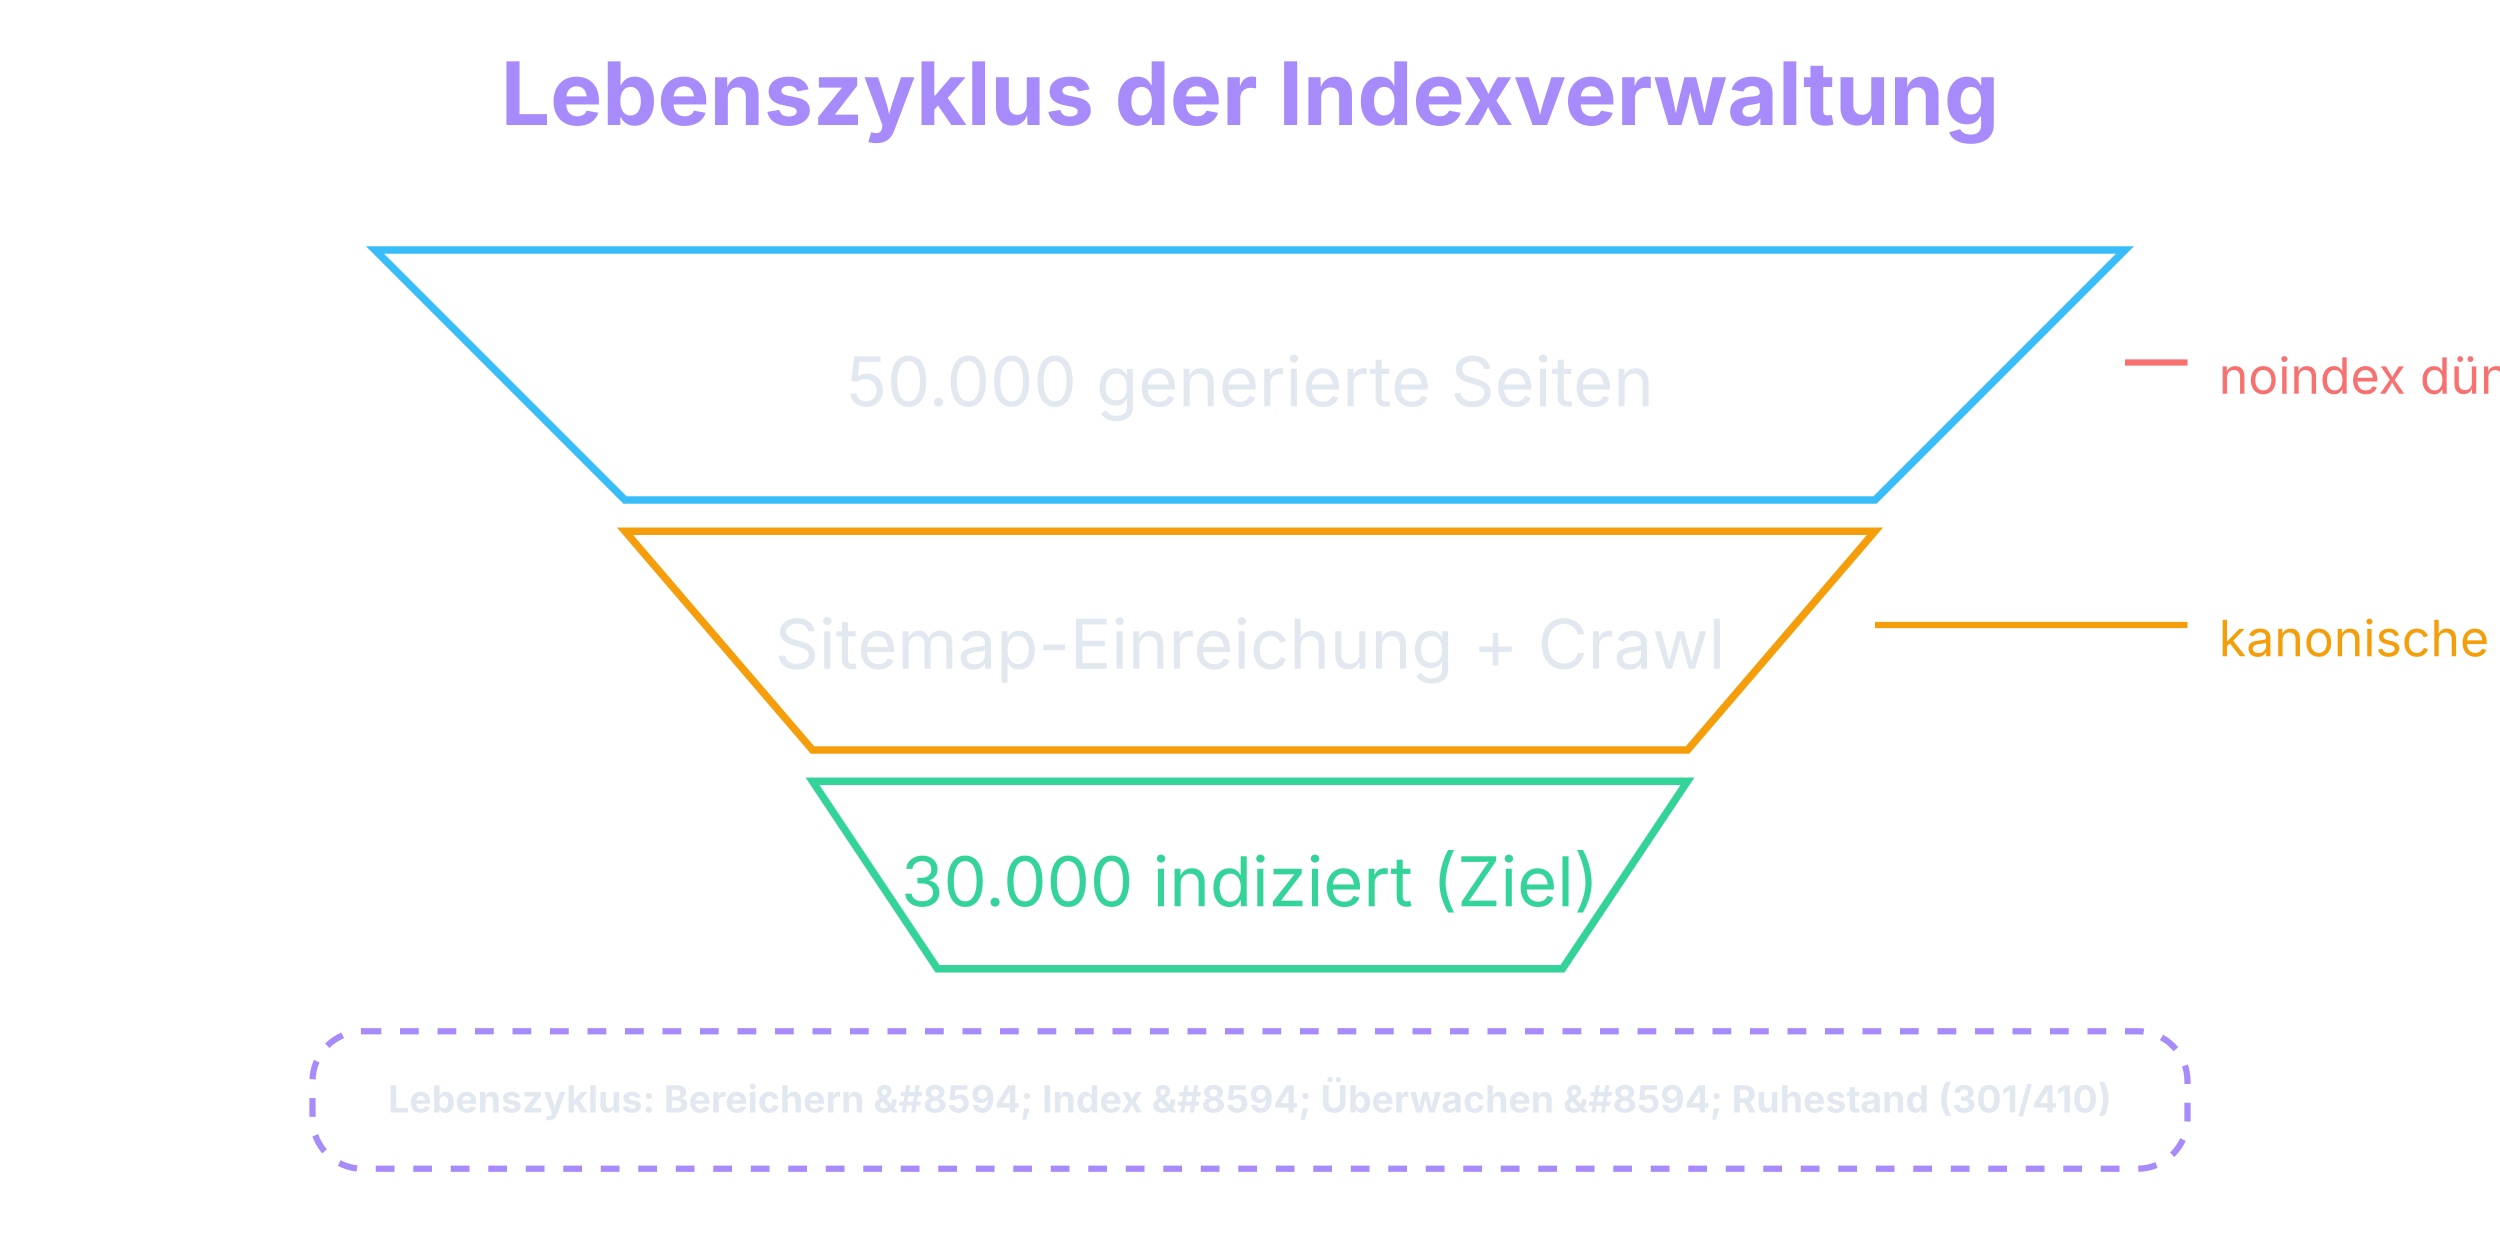
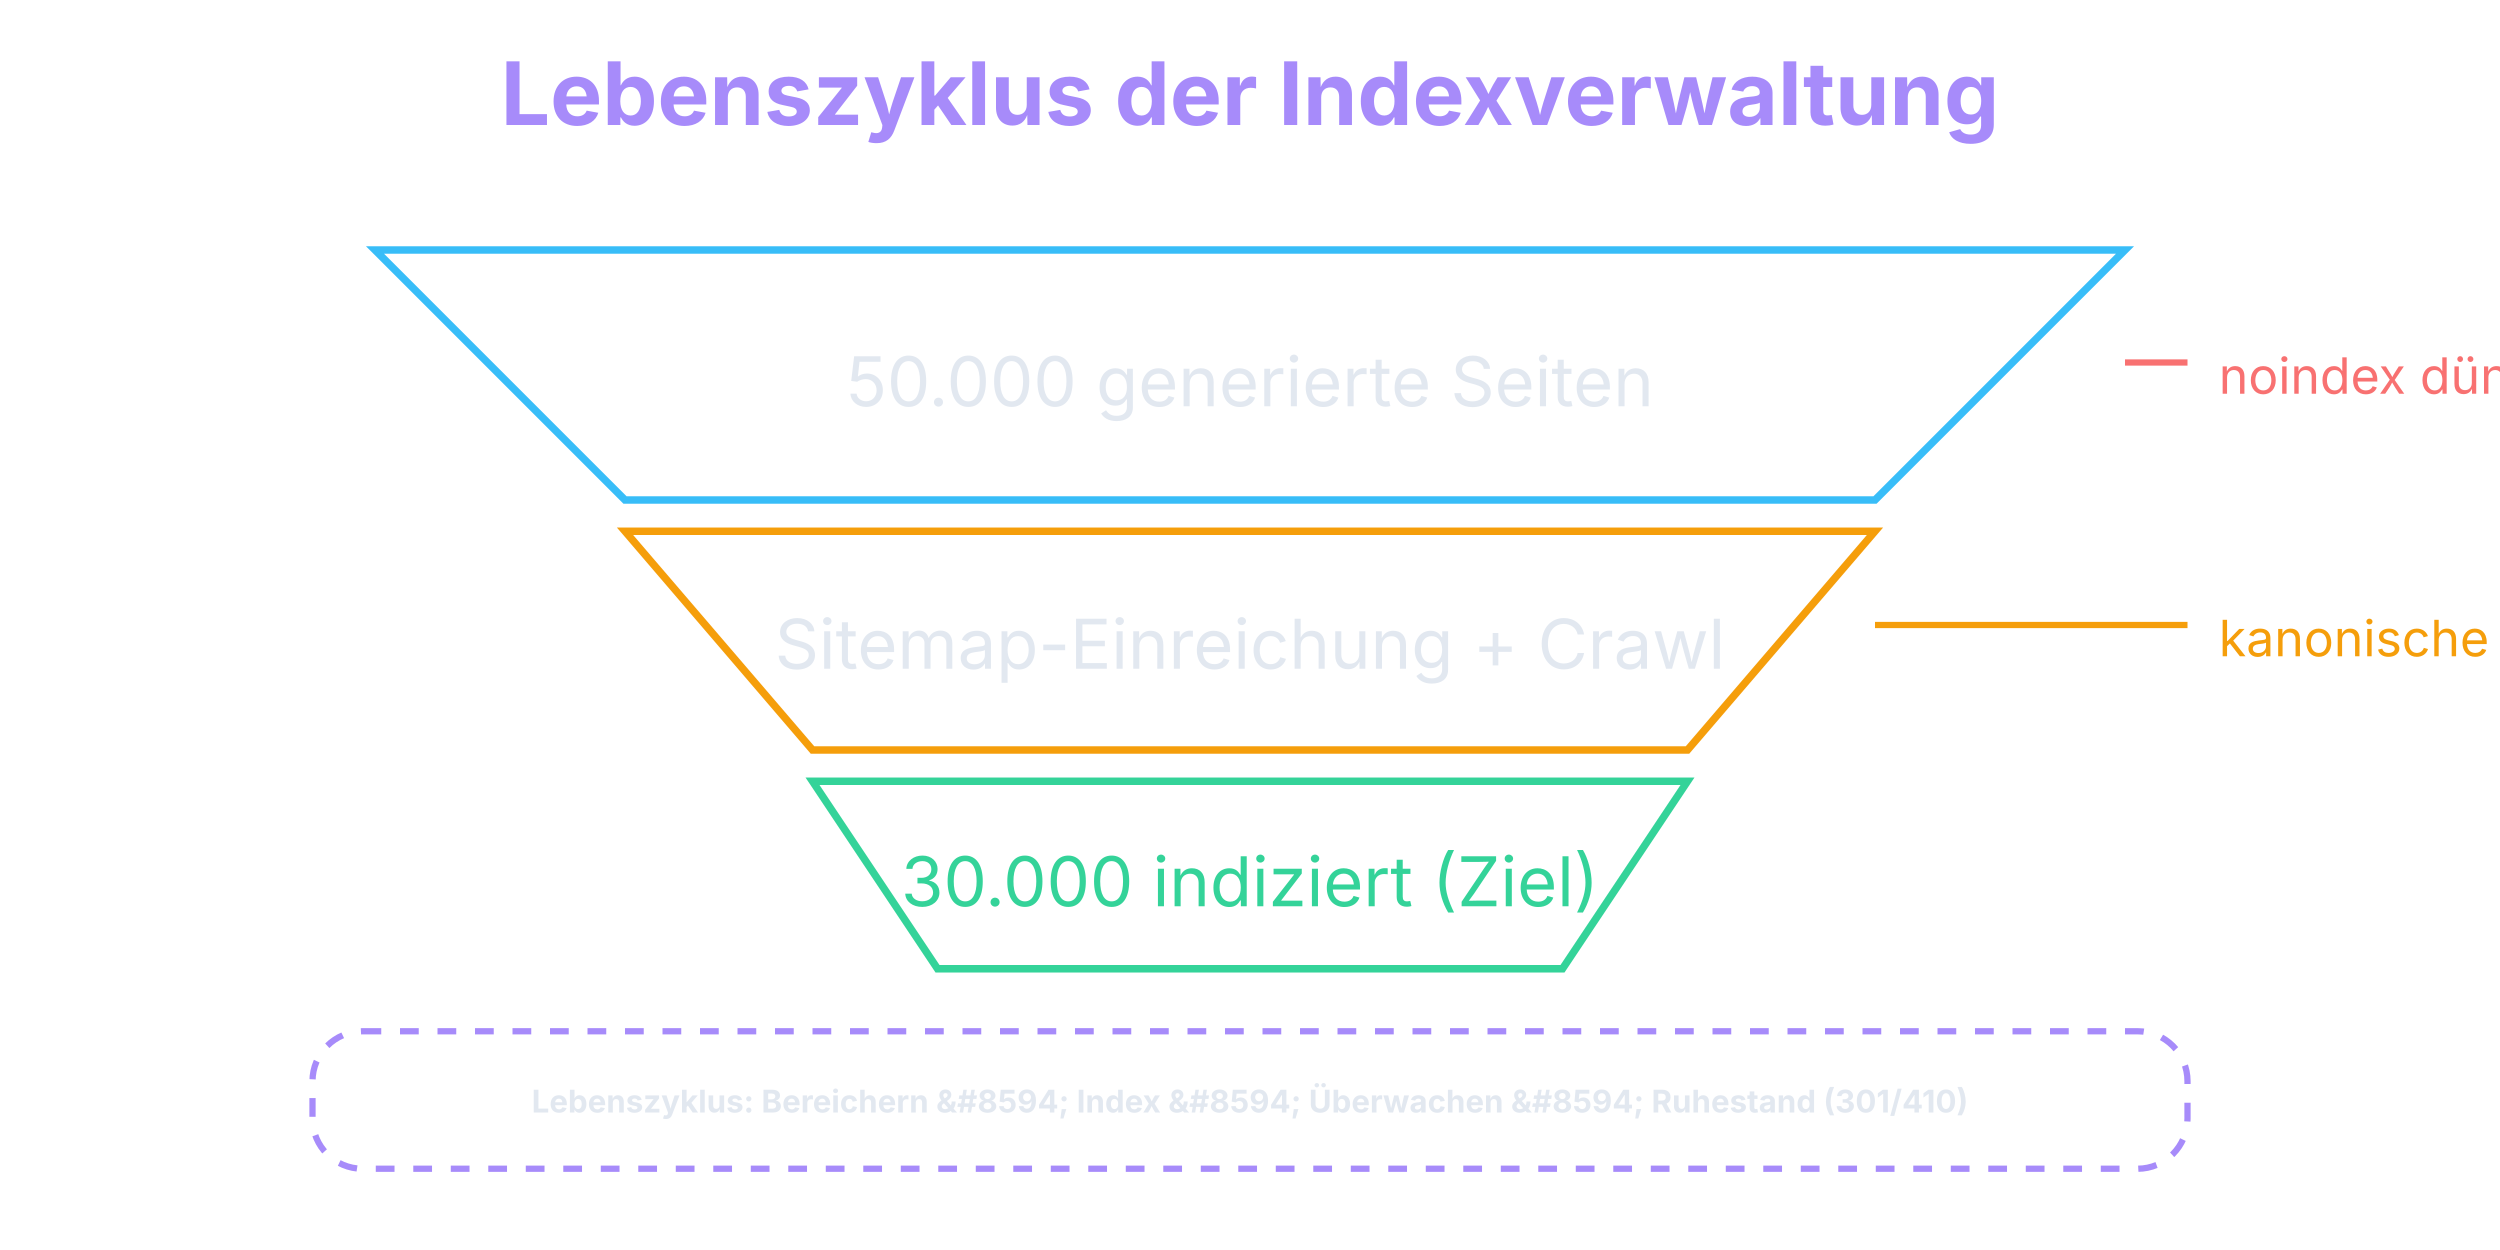
<svg xmlns="http://www.w3.org/2000/svg" viewBox="0 0 400 200" fill="none">
  <text x="200" y="20" text-anchor="middle" font-family="Inter, -apple-system, BlinkMacSystemFont, 'Segoe UI', Roboto, sans-serif" font-size="14" font-weight="bold" fill="#a78bfa">Lebenszyklus der Indexverwaltung</text>
  <polygon points="60,40 340,40 300,80 100,80" stroke="#38bdf8" stroke-width="1.2" fill="none" />
  <text x="200" y="65" text-anchor="middle" font-family="Inter, -apple-system, BlinkMacSystemFont, 'Segoe UI', Roboto, sans-serif" font-size="11" fill="#e2e8f0">50.000 generierte Seiten</text>
  <polygon points="100,85 300,85 270,120 130,120" stroke="#f59e0b" stroke-width="1.2" fill="none" />
  <text x="200" y="107" text-anchor="middle" font-family="Inter, -apple-system, BlinkMacSystemFont, 'Segoe UI', Roboto, sans-serif" font-size="11" fill="#e2e8f0">Sitemap-Einreichung + Crawl</text>
  <polygon points="130,125 270,125 250,155 150,155" stroke="#34d399" stroke-width="1.2" fill="none" />
  <text x="200" y="145" text-anchor="middle" font-family="Inter, -apple-system, BlinkMacSystemFont, 'Segoe UI', Roboto, sans-serif" font-size="11" fill="#34d399">30.000 indiziert (Ziel)</text>
  <text x="355" y="63" font-family="Inter, -apple-system, BlinkMacSystemFont, 'Segoe UI', Roboto, sans-serif" font-size="8" fill="#f87171">noindex dünne Seiten</text>
  <path d="M340 58 L350 58" stroke="#f87171" stroke-width="1" />
  <text x="355" y="105" font-family="Inter, -apple-system, BlinkMacSystemFont, 'Segoe UI', Roboto, sans-serif" font-size="8" fill="#f59e0b">kanonische Duplikate</text>
  <path d="M300 100 L350 100" stroke="#f59e0b" stroke-width="1" />
-   <text x="200" y="178" text-anchor="middle" font-family="Inter, -apple-system, BlinkMacSystemFont, 'Segoe UI', Roboto, sans-serif" font-size="6" font-weight="bold" fill="#e2e8f0">Lebenszyklus: Bereichern &amp;#8594; Index &amp;#8594; Überwachen &amp;#8594; Ruhestand (301/410)</text>
+   <text x="200" y="178" text-anchor="middle" font-family="Inter, -apple-system, BlinkMacSystemFont, 'Segoe UI', Roboto, sans-serif" font-size="5" font-weight="bold" fill="#e2e8f0">Lebenszyklus: Bereichern &amp;#8594; Index &amp;#8594; Überwachen &amp;#8594; Ruhestand (301/410)</text>
  <rect x="50" y="165" width="300" height="22" rx="8" stroke="#a78bfa" stroke-width="1" stroke-dasharray="3" />
</svg>
